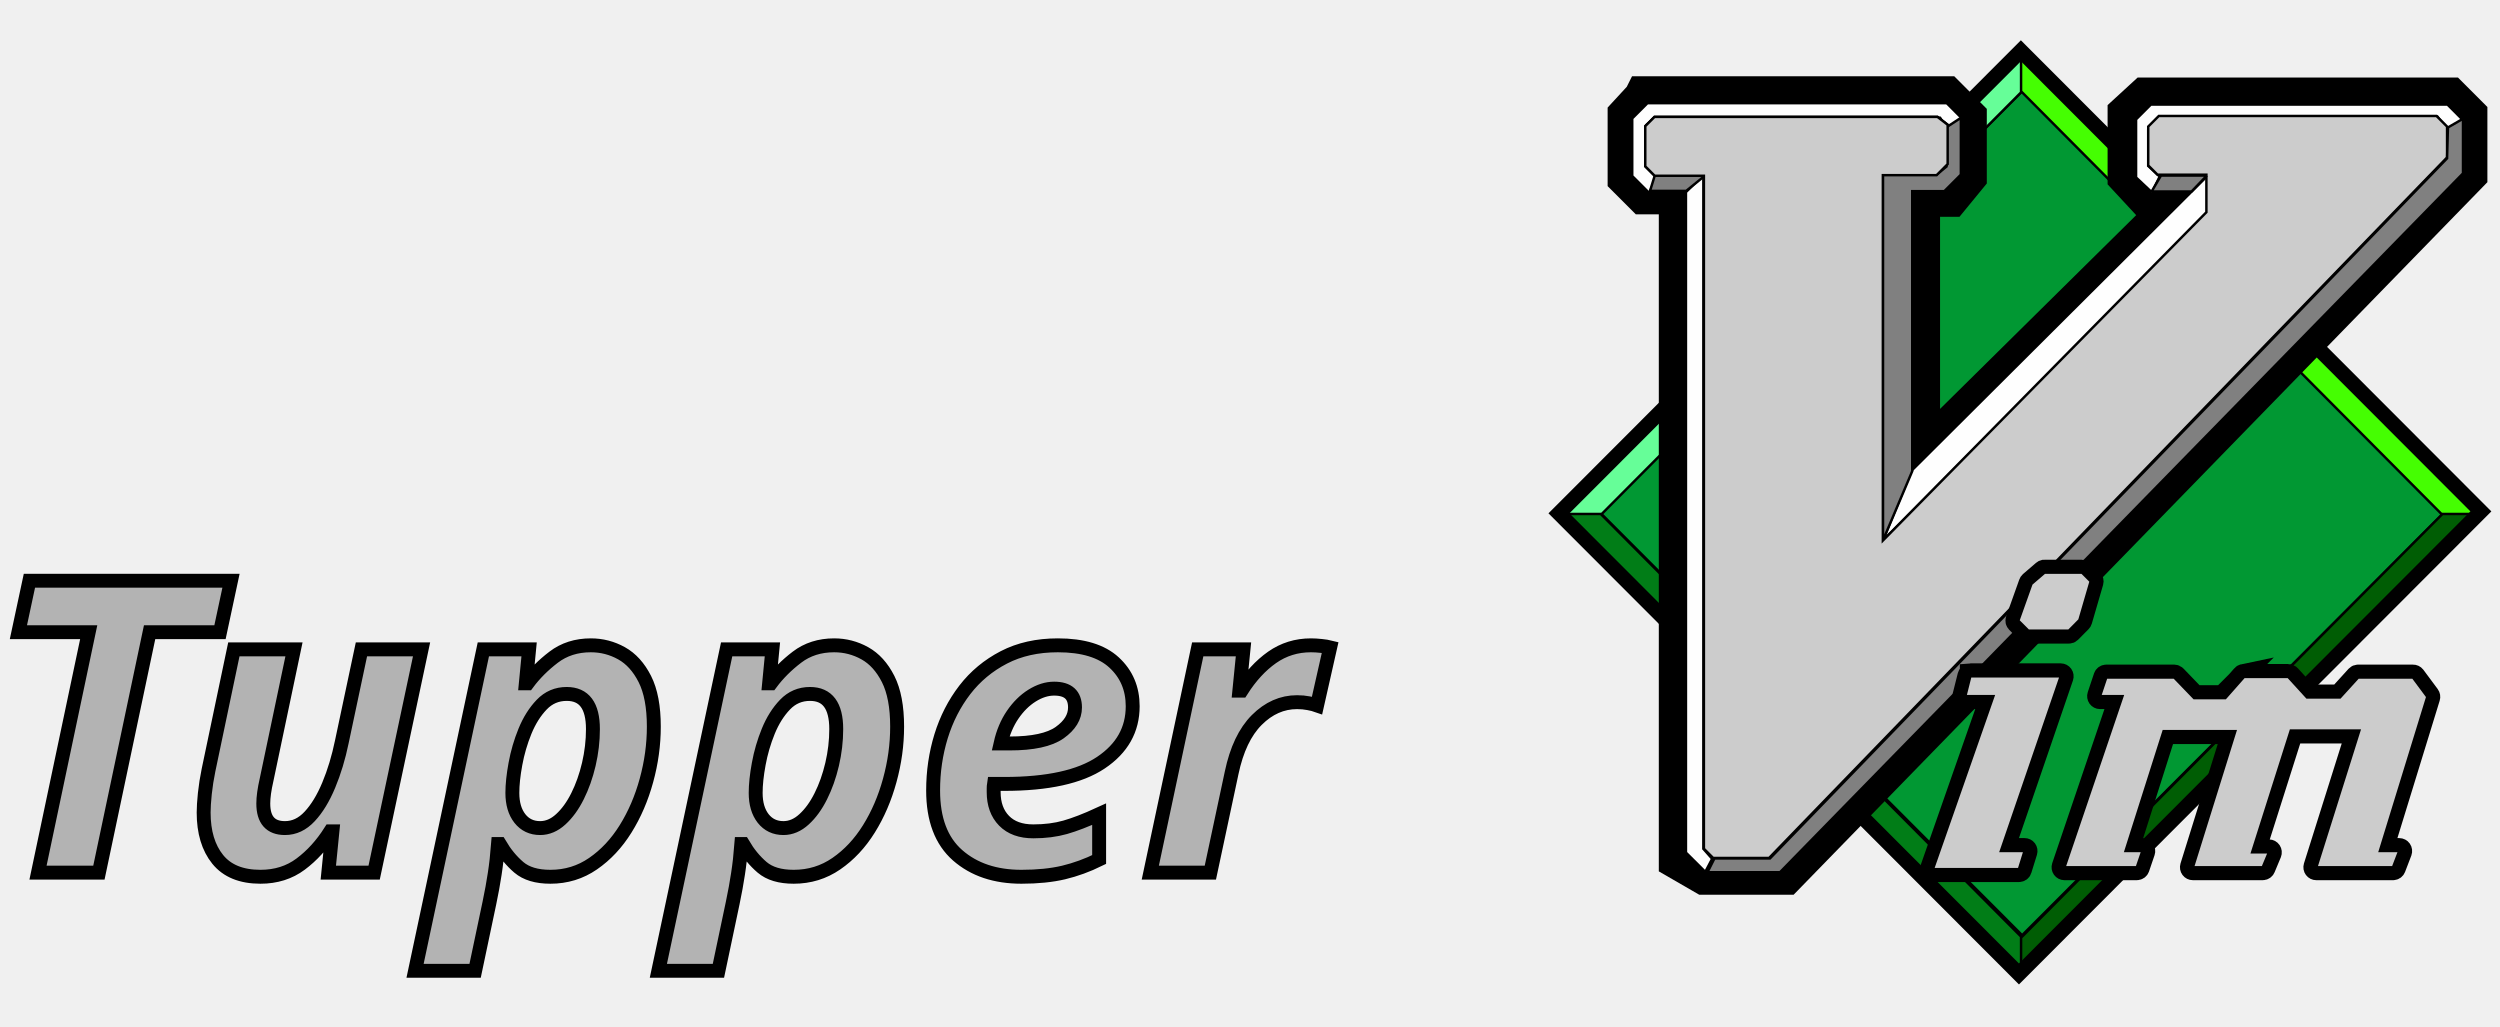
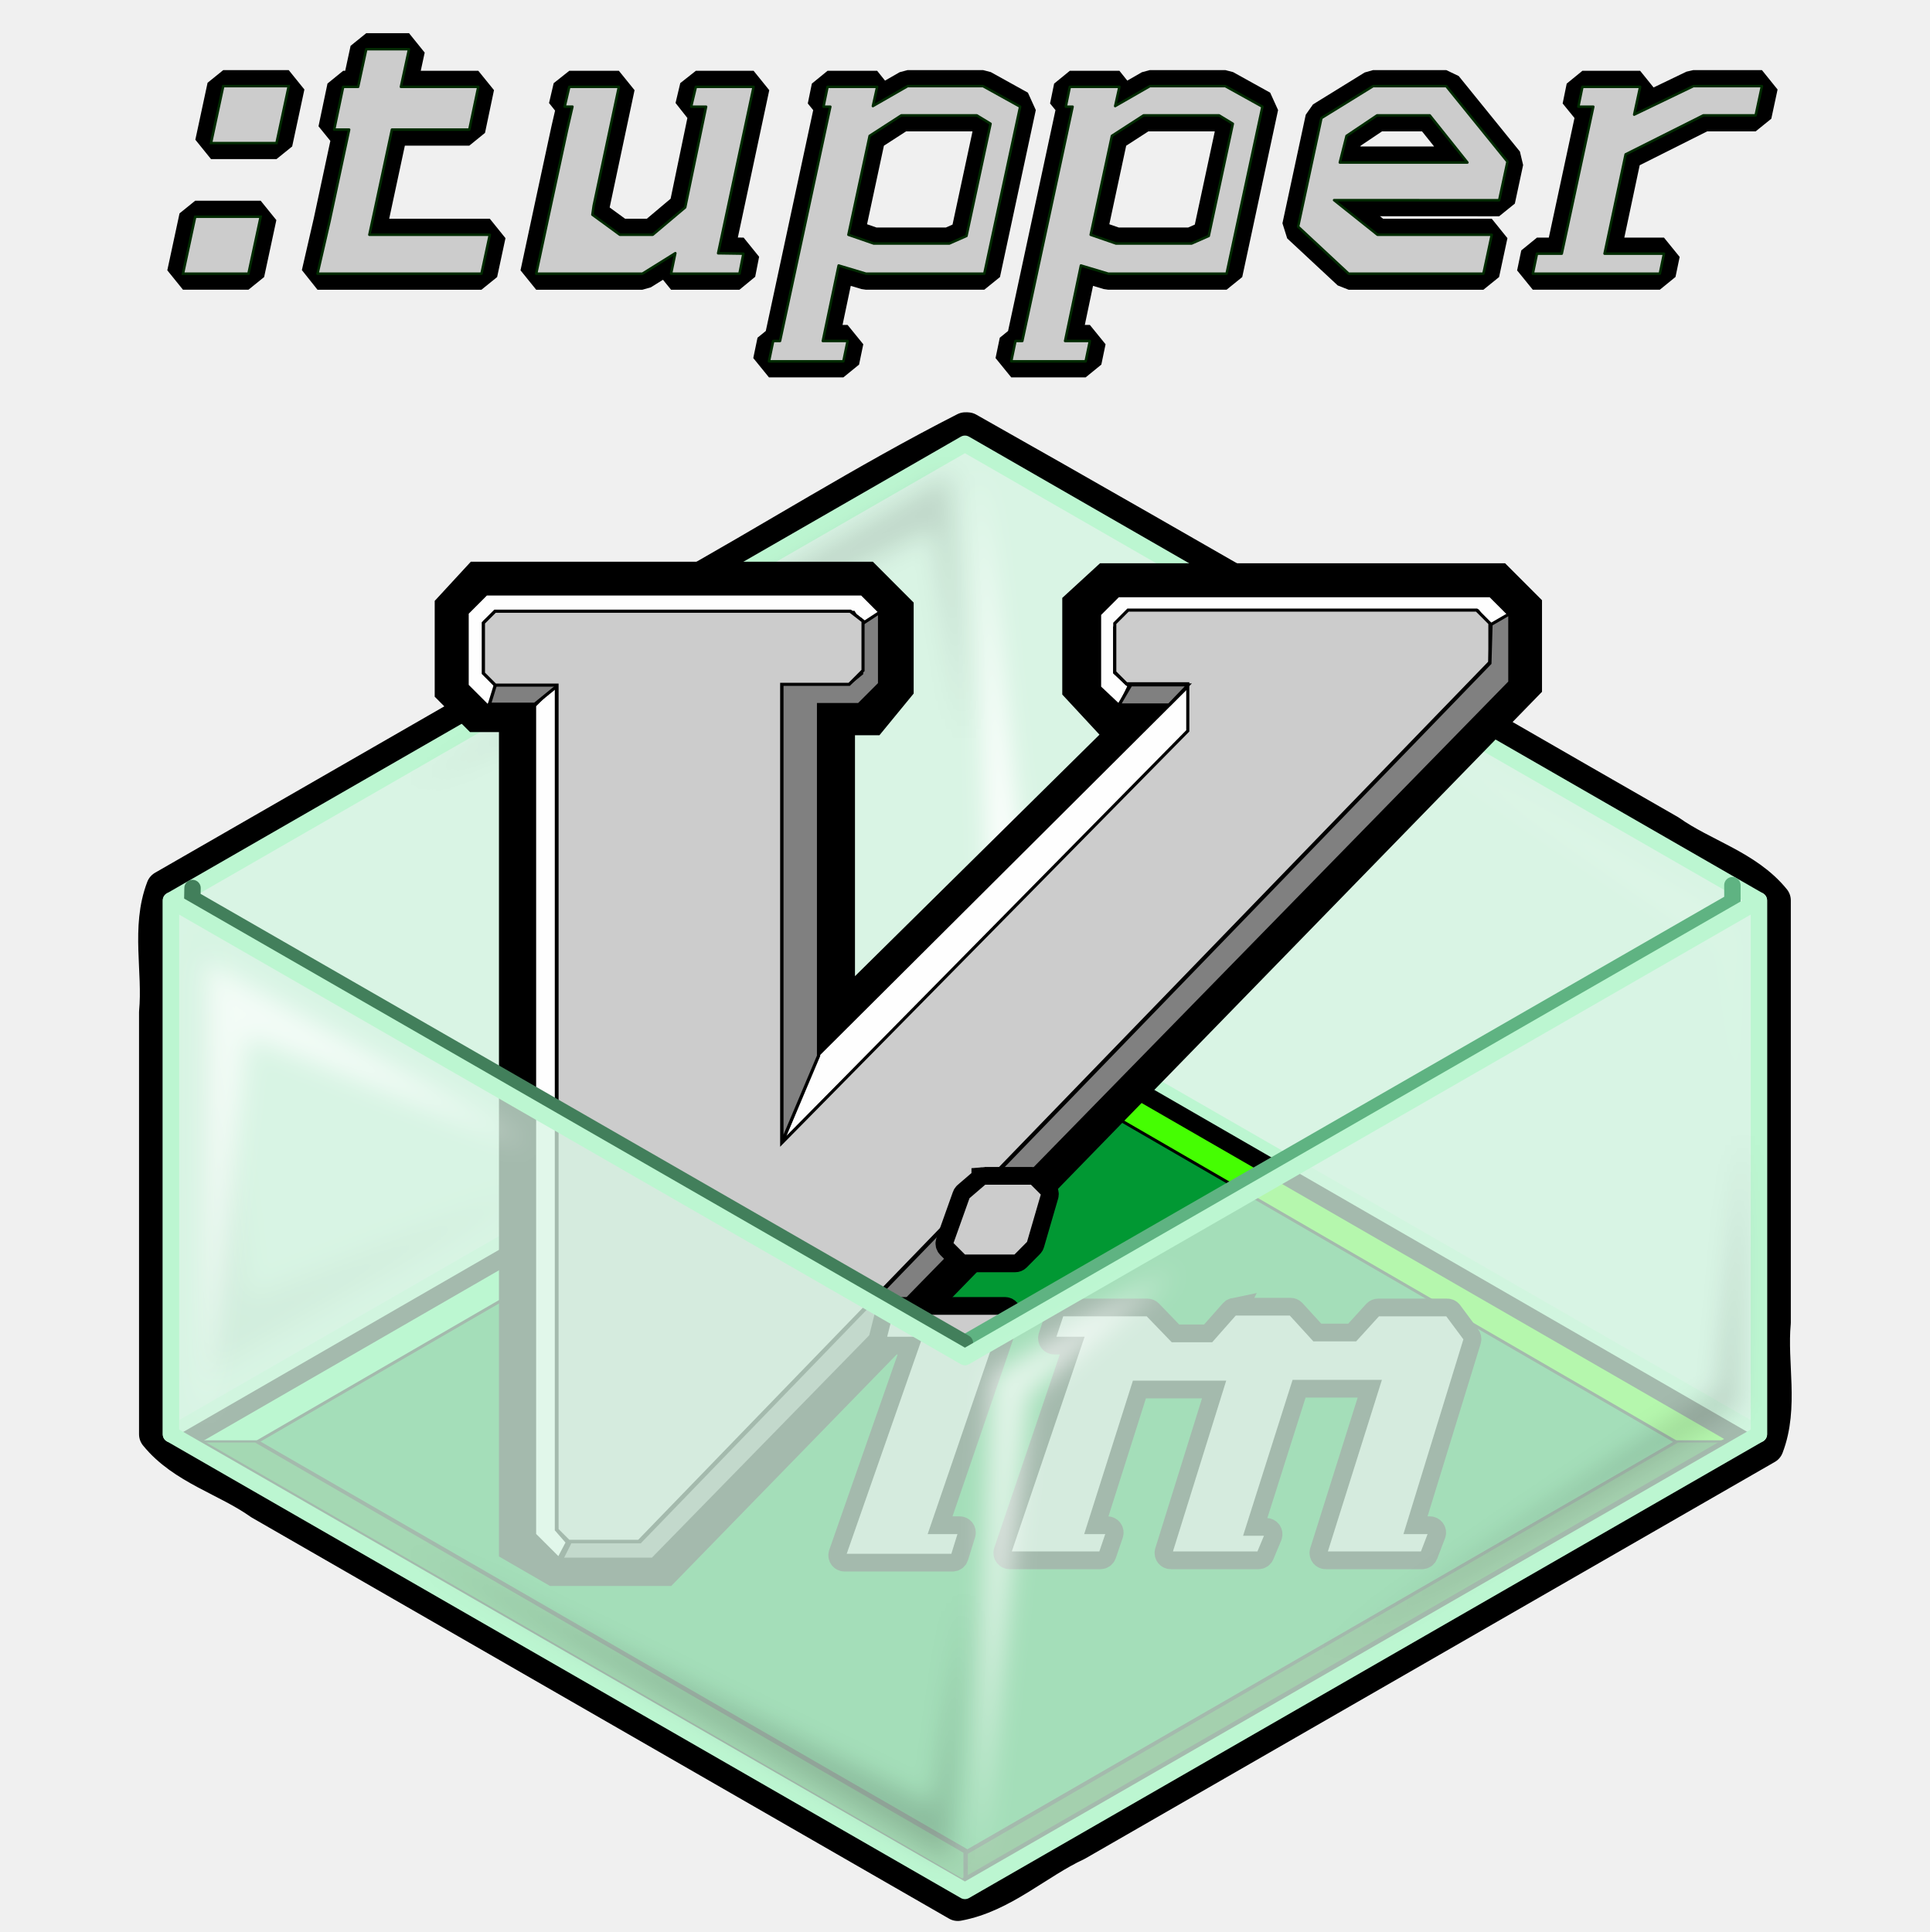
- <svg xmlns="http://www.w3.org/2000/svg" xmlns:xlink="http://www.w3.org/1999/xlink" width="560" height="230" id="svg3894" version="1.1">
-   <defs id="defs3896" />
-   <g id="layer1" transform="translate(0,-822.3622)">
-     <path id="path2836" d="m 453.35,842.41 -94.792,94.919 94.397,94.523 94.791,-94.919 -94.397,-94.523 z" style="fill:#019833;fill-opacity:1;stroke:#000000;stroke-width:0.553px;stroke-linecap:butt;stroke-linejoin:miter;stroke-opacity:1" />
-     <path id="path2838" d="m 452.955,842.805 0,-8.305 -103.086,103.224 8.689,0 94.397,-94.919 z" style="fill:#66fe98;fill-opacity:1;stroke:#000000;stroke-width:0.553px;stroke-linecap:butt;stroke-linejoin:miter;stroke-opacity:1" />
-     <path style="fill:#45fe02;fill-opacity:1;stroke:#000000;stroke-width:0.553px;stroke-linecap:butt;stroke-linejoin:miter;stroke-opacity:1" d="m 452.718,842.805 0,-8.305 103.086,103.224 -8.689,0 -94.397,-94.919 z" id="path2840" />
-     <path style="fill:#017d17;fill-opacity:1;stroke:#000000;stroke-width:0.553px;stroke-linecap:butt;stroke-linejoin:miter;stroke-opacity:1" d="m 452.955,1032.406 0,8.305 -103.086,-103.224 8.689,0 94.397,94.919 z" id="path2842" />
-     <path id="path3650" d="m 368.993,844.983 66.469,0 4.05,4.055 0,12.445 -3.212,3.915 -7.261,0 0,61.804 62.559,-61.804 -10.333,0 -3.631,-3.915 0,-13.144 3.351,-3.076 67.307,0 3.351,3.356 0,12.305 -152.209,156.329 -17.316,0 -5.012,-2.897 0,-149.516 -8.393,0 -3.072,-3.076 0,-13.144 3.351,-3.636 z" style="fill:none;stroke:#000000;stroke-width:11.066;stroke-linecap:butt;stroke-linejoin:miter;stroke-miterlimit:4;stroke-opacity:1;stroke-dasharray:none" />
-     <path id="path2844" d="m 452.718,1032.406 0,8.305 103.086,-103.224 -8.689,0 -94.397,94.919 z" style="fill:#005d04;fill-opacity:1;stroke:#000000;stroke-width:0.553px;stroke-linecap:butt;stroke-linejoin:miter;stroke-opacity:1" />
-     <path style="fill:none;stroke:#000000;stroke-width:3.32;stroke-linecap:butt;stroke-linejoin:miter;stroke-miterlimit:4;stroke-opacity:1;stroke-dasharray:none" d="M 452.677,833.734 349.203,937.347 452.246,1040.528 555.719,936.915 452.677,833.734 z" id="path2846" />
-     <path id="path3640" d="m 436.169,851.309 3.752,-1.977 -3.851,-3.856 -67.045,0 -3.407,3.411 0,12.903 3.777,3.782 1.802,-3.782 -2.37,-2.373 0,-9.096 1.777,-1.582 63.984,0 1.58,2.571 z" style="fill:#fefefe;fill-opacity:1;stroke:#000000;stroke-width:0.553px;stroke-linecap:butt;stroke-linejoin:miter;stroke-opacity:1" />
-     <path transform="matrix(0.5529505,0,0,0.5536936,25.20818,643.7499)" d="m 828.938,369.5 -4.281,4.281 0,15.719 3.75,3.75 19.812,0 0,15.188 -131.062,132.844 0,-147.844 21.781,0 4.469,-4.469 0,-15.906 -4.125,-3.188 -114.625,0 -3.75,3.75 0,16.25 3.812,3.812 19.938,0 0,272.25 3.75,3.75 22.656,0 274.656,-283.406 0,-12.5 -4.281,-4.281 -112.5,0 z" id="path3632" style="fill:none;stroke:#000000;stroke-width:1px;stroke-linecap:butt;stroke-linejoin:miter;stroke-opacity:1" xlink:href="#path3630" />
-     <path id="path3646" d="m 381.561,861.483 0,151.015 1.955,2.237 -1.533,2.926 -4.332,-4.324 0,-147.939 z" style="fill:#fefefe;fill-opacity:1;stroke:#000000;stroke-width:0.553px;stroke-linecap:butt;stroke-linejoin:miter;stroke-opacity:1" />
-     <path id="path3644" d="m 370.729,861.483 -1.117,3.636 8.099,0 4.469,-3.636 -11.451,0 z" style="fill:#808080;fill-opacity:1;stroke:#000000;stroke-width:0.553px;stroke-linecap:butt;stroke-linejoin:miter;stroke-opacity:1" />
-     <path id="path3638" d="m 481.985,865.566 1.777,-3.658 -2.567,-2.373 0,-8.108 2.962,-2.966 61.812,0 2.37,3.164 3.357,-2.373 -3.456,-3.461 -66.453,0 -3.308,3.312 0,13.002 3.431,3.238 m -53.703,62.431 -6.455,15.684 72.871,-73.167 0,-8.701 -66.416,66.184 z" style="fill:#fefefe;fill-opacity:1;stroke:#000000;stroke-width:0.553px;stroke-linecap:butt;stroke-linejoin:miter;stroke-opacity:1" />
-     <path id="path3642" d="m 436.021,850.856 3.212,-2.097 0,12.724 -3.7,3.705 -7.192,0 0,62.713 -6.563,15.521 0,-81.94 12.009,0 2.234,-1.818 0,-8.809 z" style="fill:#808080;fill-opacity:1;stroke:#000000;stroke-width:0.553px;stroke-linecap:butt;stroke-linejoin:miter;stroke-opacity:1" />
-     <path transform="matrix(0.5529505,0,0,0.5536936,25.20818,643.7499)" d="m 828.938,369.5 -4.281,4.281 0,15.719 3.75,3.75 19.812,0 0,15.188 -131.062,132.844 0,-147.844 21.781,0 4.469,-4.469 0,-15.906 -4.125,-3.188 -114.625,0 -3.75,3.75 0,16.25 3.812,3.812 19.938,0 0,272.25 3.75,3.75 22.656,0 274.656,-283.406 0,-12.5 -4.281,-4.281 -112.5,0 z" id="path3622" style="fill:#cccccc;fill-opacity:1;stroke:#000000;stroke-width:1px;stroke-linecap:butt;stroke-linejoin:miter;stroke-opacity:1" xlink:href="#path3620" />
-     <path id="path3636" d="m 548.339,850.913 3.373,-1.95 0,12.233 -152.988,156.54 -16.242,0 1.552,-3.088 12.441,0 151.666,-156.814 z" style="fill:#808080;fill-opacity:1;stroke:#000000;stroke-width:0.553px;stroke-linecap:butt;stroke-linejoin:miter;stroke-opacity:1" />
-     <path id="path3652" d="m 494.321,861.693 -3.421,3.566 -8.937,0 2.095,-3.566 c 0.07,0 10.264,0 10.264,0 z" style="fill:#808080;fill-opacity:1;stroke:#000000;stroke-width:0.553px;stroke-linecap:butt;stroke-linejoin:miter;stroke-opacity:1" />
-     <g transform="matrix(0.5529505,0,0,0.5536936,236.7809,639.8817)" id="g3673">
-       <path style="fill:#cccccc;fill-opacity:1;stroke:#000000;stroke-width:8;stroke-linecap:butt;stroke-linejoin:miter;stroke-miterlimit:10;stroke-opacity:1;stroke-dasharray:none" id="path3671" d="m 399.781,560 a 1.233,1.233 0 0 0 -0.562,0.281 l -5.312,4.562 A 1.233,1.233 0 0 0 393.562,565.375 L 388.25,580.25 a 1.233,1.233 0 0 0 0.281,1.281 l 4.062,4.062 a 1.233,1.233 0 0 0 0.875,0.344 l 16.406,0 a 1.233,1.233 0 0 0 0.875,-0.344 l 4.281,-4.312 a 1.233,1.233 0 0 0 0.312,-0.531 l 4.562,-15.656 a 1.233,1.233 0 0 0 -0.312,-1.219 l -3.531,-3.531 A 1.233,1.233 0 0 0 415.188,560 l -15.156,0 a 1.233,1.233 0 0 0 -0.25,0 z m -30.062,41.938 a 1.233,1.233 0 0 0 -0.938,0.906 l -2.031,8.062 a 1.233,1.233 0 0 0 1.188,1.531 l 9.656,0 -23.938,68.344 a 1.233,1.233 0 0 0 1.156,1.625 l 34.844,0 a 1.233,1.233 0 0 0 1.188,-0.844 l 2.281,-7.344 a 1.233,1.233 0 0 0 -1.188,-1.594 l -7.875,0 23.688,-69.062 a 1.233,1.233 0 0 0 -1.156,-1.625 l -36.625,0 a 1.233,1.233 0 0 0 -0.25,0 z m 110.875,0.25 a 1.233,1.233 0 0 0 -0.688,0.406 l -7.25,8.188 -11.531,0 -7.688,-7.969 a 1.233,1.233 0 0 0 -0.875,-0.375 l -27.531,0 A 1.233,1.233 0 0 0 423.875,603.25 l -2.531,7.562 a 1.233,1.233 0 0 0 1.156,1.625 l 7.375,0 -22.938,67.594 a 1.233,1.233 0 0 0 1.156,1.625 l 29.312,0 a 1.233,1.233 0 0 0 1.156,-0.812 l 2.25,-6.594 a 1.233,1.233 0 0 0 -1.156,-1.625 l -5.125,0 14.625,-46.031 26.469,0 -16.688,53.469 a 1.233,1.233 0 0 0 1.188,1.594 l 28.281,0 a 1.233,1.233 0 0 0 1.125,-0.75 l 2.531,-6.062 a 1.233,1.233 0 0 0 -1.125,-1.688 l -5.125,0 14.875,-46.812 25.188,0 -16.938,53.719 a 1.233,1.233 0 0 0 1.188,1.594 l 31.062,0 a 1.233,1.233 0 0 0 1.156,-0.781 l 2.531,-6.594 a 1.233,1.233 0 0 0 -1.156,-1.656 l -6.156,0 18.719,-60.781 a 1.233,1.233 0 0 0 -0.188,-1.125 l -5.812,-7.812 a 1.233,1.233 0 0 0 -1,-0.469 l -22.219,0 a 1.233,1.233 0 0 0 -0.906,0.375 l -7,7.688 -12.25,0 -7.25,-7.938 a 1.233,1.233 0 0 0 -0.906,-0.375 l -17.906,0 a 1.233,1.233 0 0 0 -0.25,0 z" />
-       <path d="m 400.031,561.219 -5.312,4.562 -5.312,14.875 4.062,4.062 16.406,0 4.281,-4.312 4.562,-15.656 -3.531,-3.531 -15.156,0 z m -30.062,41.938 -2.031,8.062 11.375,0 -24.5,69.969 34.844,0 2.281,-7.344 -9.594,0 24.25,-70.688 -36.625,0 z m 110.875,0.25 L 473.25,612 l -12.625,0 -8.062,-8.344 -27.531,0 -2.531,7.562 9.094,0 -23.5,69.219 29.312,0 2.25,-6.594 -6.812,0 15.406,-48.469 29.062,0 -17.188,55.062 28.281,0 2.531,-6.062 -6.812,0 15.656,-49.25 27.781,0 -17.438,55.312 31.062,0 2.531,-6.594 -7.844,0 19.219,-62.375 -5.812,-7.812 -22.219,0 -7.344,8.062 -13.375,0 -7.594,-8.312 -17.906,0 z" id="path3665" style="fill:#cccccc;fill-opacity:1;stroke:#000000;stroke-width:1;stroke-linecap:butt;stroke-linejoin:miter;stroke-miterlimit:10;stroke-opacity:1;stroke-dasharray:none" />
+ <svg xmlns="http://www.w3.org/2000/svg" xmlns:xlink="http://www.w3.org/1999/xlink" width="544.17" height="544.864" version="1.1" id="svg4202">
+   <defs id="defs4228">
+     <filter style="color-interpolation-filters:sRGB" id="filter4679" x="-0.09" width="1.179" y="-0.064" height="1.128">
+       <feGaussianBlur stdDeviation="3.447" id="feGaussianBlur4681" />
+     </filter>
+     <filter style="color-interpolation-filters:sRGB" id="filter4687" x="-0.149" width="1.299" y="-0.049" height="1.099">
+       <feGaussianBlur stdDeviation="3.447" id="feGaussianBlur4689" />
+     </filter>
+     <filter style="color-interpolation-filters:sRGB" id="filter4683" x="-0.053" width="1.106" y="-0.094" height="1.188">
+       <feGaussianBlur stdDeviation="3.447" id="feGaussianBlur4685" />
+     </filter>
+     <filter style="color-interpolation-filters:sRGB" id="filter4691" x="-0.07" width="1.14" y="-0.056" height="1.112">
+       <feGaussianBlur stdDeviation="3.447" id="feGaussianBlur4693" />
+     </filter>
+   </defs>
+   <g id="layer1" style="display:inline">
+     <g id="g4522" transform="translate(-3.391571,-2.174236)">
+       <path id="path4210" d="m 275.596,123.449 c -28.214,14.368 -54.985,31.392 -82.669,46.737 -47.777,27.487 -95.554,54.974 -143.331,82.462 -4.284,11.152 -0.902,23.405 -2,34.969 0,39.682 0,79.365 0,119.047 7.521,9.29 19.808,12.425 29.306,19.177 65.525,37.695 131.05,75.39 196.574,113.085 12.547,-2.311 22.162,-11.688 33.472,-16.958 64.803,-37.278 129.606,-74.556 194.408,-111.835 4.284,-11.152 0.902,-23.405 2,-34.969 0,-39.682 0,-79.365 0,-119.047 -7.523,-9.289 -19.808,-12.428 -29.311,-19.177 -65.961,-37.782 -131.633,-76.099 -197.818,-113.472 -0.21,-0.023 -0.422,-0.036 -0.633,-0.019 z m 84.881,207.941 c -28.333,16.298 -56.667,32.595 -85,48.893 -28.333,-16.298 -56.667,-32.595 -85,-48.893 28.333,-16.298 56.667,-32.595 85,-48.893 28.333,16.298 56.667,32.595 85,48.893 z" style="opacity:1;fill:#d7f4e3;fill-opacity:0.76;stroke:#000000;stroke-width:10;stroke-linecap:round;stroke-linejoin:round;stroke-miterlimit:4;stroke-dasharray:none;stroke-dashoffset:0;stroke-opacity:1" />
+       <g id="g4484">
+         <g id="use4702" transform="matrix(1,0,0,-1,4.9272131e-8,662.7812)">
+           <path style="opacity:1;fill:#d7f4e3;fill-opacity:0.76;stroke:#bcf6d1;stroke-width:4.62;stroke-linecap:round;stroke-linejoin:round;stroke-miterlimit:4;stroke-dasharray:none;stroke-dashoffset:0;stroke-opacity:1" d="m 499.357,406.664 0,-150.547 L 275.477,384.908 51.596,256.117 l 0,150.547 223.881,128.793 z" id="path4706" />
+           <path style="fill:#000000;fill-opacity:0.117;fill-rule:evenodd;stroke:none;stroke-width:1px;stroke-linecap:butt;stroke-linejoin:miter;stroke-opacity:1;filter:url(#filter4679)" d="M 60.882,402.192 61.497,273.049 153.127,325.321 73.181,294.572 Z" id="path4708" />
+           <path style="fill:#ffffff;fill-opacity:1;fill-rule:evenodd;stroke:none;stroke-width:1px;stroke-linecap:butt;stroke-linejoin:miter;stroke-opacity:1;filter:url(#filter4687)" d="m 282.885,389.892 51.657,-29.518 -41.203,35.668 -14.144,132.218 z" id="path4710" />
+           <path style="fill:#000000;fill-opacity:0.117;fill-rule:evenodd;stroke:none;stroke-width:1px;stroke-linecap:butt;stroke-linejoin:miter;stroke-opacity:1;filter:url(#filter4683)" d="m 119.919,439.09 151.282,87.94 4.305,-75.641 -8.61,60.267 z" id="path4712" />
+           <path style="fill:#ffffff;fill-opacity:0.148;fill-rule:evenodd;stroke:none;stroke-width:1px;stroke-linecap:butt;stroke-linejoin:miter;stroke-opacity:1;filter:url(#filter4691)" d="m 495.049,321.631 -1.845,76.871 -116.229,70.721 111.309,-75.026 z" id="path4714" />
+         </g>
+         <g id="g4275" transform="matrix(1.303457,0,0,0.6830311,-65.74375,421.6273)">
+           <path style="fill:#019833;fill-opacity:1;stroke:#000000;stroke-width:0.946px;stroke-linecap:butt;stroke-linejoin:miter;stroke-opacity:1" d="M 262.963,-189.331 108.44,-19.235 262.319,150.152 416.842,-19.944 262.963,-189.331 Z" id="path2836" />
+           <path style="fill:#66fe98;fill-opacity:1;stroke:#000000;stroke-width:0.946px;stroke-linecap:butt;stroke-linejoin:miter;stroke-opacity:1" d="m 262.319,-188.623 0,-14.883 -168.044,184.979 14.165,0 153.879,-170.096 z" id="path2838" />
+           <path id="path2840" d="m 261.933,-188.623 0,-14.883 168.044,184.979 -14.165,0 L 261.933,-188.623 Z" style="fill:#45fe02;fill-opacity:1;stroke:#000000;stroke-width:0.946px;stroke-linecap:butt;stroke-linejoin:miter;stroke-opacity:1" />
+           <path id="path2842" d="m 262.319,151.144 0,14.883 -168.044,-184.979 14.165,0 153.879,170.096 z" style="fill:#017d17;fill-opacity:1;stroke:#000000;stroke-width:0.946px;stroke-linecap:butt;stroke-linejoin:miter;stroke-opacity:1" />
+           <path style="fill:#005d04;fill-opacity:1;stroke:#000000;stroke-width:0.946px;stroke-linecap:butt;stroke-linejoin:miter;stroke-opacity:1" d="m 261.933,151.144 0,14.883 168.044,-184.979 -14.165,0 -153.879,170.096 z" id="path2844" />
+           <path id="path2846" d="M 261.866,-204.878 93.19,-19.203 261.163,165.698 429.839,-19.977 261.866,-204.878 Z" style="fill:none;stroke:#000000;stroke-width:5.674;stroke-linecap:butt;stroke-linejoin:miter;stroke-miterlimit:4;stroke-dasharray:none;stroke-opacity:1" />
+         </g>
+         <g id="g4346" transform="matrix(0.924031,0,0,0.924031,20.90127,40.06216)">
+           <g transform="matrix(1.048975,0,0,0.9542211,0.3391794,-27.82097)" id="g4285">
+             <path id="path3650" d="m 122.994,175.306 108.354,0 6.601,7.267 0,22.301 -5.236,7.016 -11.837,0 0,110.754 101.98,-110.754 -16.845,0 -5.918,-7.016 0,-23.554 5.463,-5.513 109.72,0 5.463,6.014 0,22.051 -248.121,280.143 -28.227,0 -8.17,-5.193 0,-267.934 -13.683,0 -5.008,-5.513 0,-23.554 5.463,-6.515 z" style="fill:none;stroke:#000000;stroke-width:18.914;stroke-linecap:butt;stroke-linejoin:miter;stroke-miterlimit:4;stroke-dasharray:none;stroke-opacity:1" />
+             <path id="path3640" d="m 232.5,186.642 6.117,-3.544 -6.278,-6.91 -109.293,0 -5.553,6.113 0,23.122 6.157,6.777 2.938,-6.777 -3.863,-4.252 0,-16.301 2.897,-2.835 104.303,0 2.575,4.607 z" style="fill:#fefefe;fill-opacity:1;stroke:#000000;stroke-width:0.946px;stroke-linecap:butt;stroke-linejoin:miter;stroke-opacity:1" />
+             <path transform="matrix(0.901386,0,0,0.9922254,-437.4229,-185.3062)" d="m 828.938,369.5 -4.281,4.281 0,15.719 3.75,3.75 19.812,0 0,15.188 -131.062,132.844 0,-147.844 21.781,0 4.469,-4.469 0,-15.906 -4.125,-3.188 -114.625,0 -3.75,3.75 0,16.25 3.812,3.812 19.938,0 0,272.25 3.75,3.75 22.656,0 274.656,-283.406 0,-12.5 -4.281,-4.281 -112.5,0 z" id="path3632" style="fill:none;stroke:#000000;stroke-width:1px;stroke-linecap:butt;stroke-linejoin:miter;stroke-opacity:1" />
+             <path id="path3646" d="m 143.482,204.874 0,270.621 3.187,4.009 -2.499,5.243 -7.061,-7.749 0,-265.108 z" style="fill:#fefefe;fill-opacity:1;stroke:#000000;stroke-width:0.946px;stroke-linecap:butt;stroke-linejoin:miter;stroke-opacity:1" />
+             <path id="path3644" d="m 125.825,204.874 -1.821,6.515 13.203,0 7.284,-6.515 -18.666,0 z" style="fill:#808080;fill-opacity:1;stroke:#000000;stroke-width:0.946px;stroke-linecap:butt;stroke-linejoin:miter;stroke-opacity:1" />
+             <path id="path3638" d="m 307.186,212.191 2.897,-6.556 -4.185,-4.252 0,-14.529 4.829,-5.316 100.762,0 3.863,5.67 5.473,-4.252 -5.634,-6.201 -108.327,0 -5.392,5.936 0,23.3 5.593,5.803 m -87.543,111.878 -10.523,28.106 118.79,-131.115 0,-15.592 -108.267,118.602 z" style="fill:#fefefe;fill-opacity:1;stroke:#000000;stroke-width:0.946px;stroke-linecap:butt;stroke-linejoin:miter;stroke-opacity:1" />
+             <path id="path3642" d="m 232.259,185.831 5.236,-3.759 0,22.802 -6.032,6.64 -11.723,0 0,112.383 -10.699,27.814 0,-146.837 19.577,0 3.642,-3.257 0,-15.786 z" style="fill:#808080;fill-opacity:1;stroke:#000000;stroke-width:0.946px;stroke-linecap:butt;stroke-linejoin:miter;stroke-opacity:1" />
+             <path transform="matrix(0.901386,0,0,0.9922254,-437.4229,-185.3062)" d="m 828.938,369.5 -4.281,4.281 0,15.719 3.75,3.75 19.812,0 0,15.188 -131.062,132.844 0,-147.844 21.781,0 4.469,-4.469 0,-15.906 -4.125,-3.188 -114.625,0 -3.75,3.75 0,16.25 3.812,3.812 19.938,0 0,272.25 3.75,3.75 22.656,0 274.656,-283.406 0,-12.5 -4.281,-4.281 -112.5,0 z" id="path3622" style="fill:#cccccc;fill-opacity:1;stroke:#000000;stroke-width:1px;stroke-linecap:butt;stroke-linejoin:miter;stroke-opacity:1" />
+             <path id="path3636" d="m 415.353,185.933 5.498,-3.494 0,21.922 -249.391,280.521 -26.477,0 2.53,-5.533 20.281,0 247.237,-281.012 z" style="fill:#808080;fill-opacity:1;stroke:#000000;stroke-width:0.946px;stroke-linecap:butt;stroke-linejoin:miter;stroke-opacity:1" />
+             <path id="path3652" d="m 327.296,205.25 -5.577,6.39 -14.569,0 3.415,-6.39 c 0.114,0 16.731,0 16.731,0 z" style="fill:#808080;fill-opacity:1;stroke:#000000;stroke-width:0.946px;stroke-linecap:butt;stroke-linejoin:miter;stroke-opacity:1" />
+           </g>
+           <g id="g3673" transform="matrix(0.9455317,0,0,0.9468025,-96.72281,-235.8571)">
+             <path d="m 399.781,585.981 a 1.233,1.233 0 0 0 -0.562,0.281 l -5.312,4.562 a 1.233,1.233 0 0 0 -0.344,0.531 l -5.312,14.875 a 1.233,1.233 0 0 0 0.281,1.281 l 4.062,4.062 a 1.233,1.233 0 0 0 0.875,0.344 l 16.406,0 a 1.233,1.233 0 0 0 0.875,-0.344 l 4.281,-4.312 a 1.233,1.233 0 0 0 0.312,-0.531 l 4.562,-15.656 a 1.233,1.233 0 0 0 -0.312,-1.219 l -3.531,-3.531 a 1.233,1.233 0 0 0 -0.875,-0.344 l -15.156,0 a 1.233,1.233 0 0 0 -0.25,0 z m -30.062,41.938 a 1.233,1.233 0 0 0 -0.938,0.906 l -2.031,8.062 a 1.233,1.233 0 0 0 1.188,1.531 l 9.656,0 -23.938,68.344 a 1.233,1.233 0 0 0 1.156,1.625 l 34.844,0 a 1.233,1.233 0 0 0 1.188,-0.844 l 2.281,-7.344 a 1.233,1.233 0 0 0 -1.188,-1.594 l -7.875,0 23.688,-69.062 a 1.233,1.233 0 0 0 -1.156,-1.625 l -36.625,0 a 1.233,1.233 0 0 0 -0.25,0 z m 110.875,0.25 a 1.233,1.233 0 0 0 -0.688,0.406 l -7.25,8.188 -11.531,0 -7.688,-7.969 a 1.233,1.233 0 0 0 -0.875,-0.375 l -27.531,0 a 1.233,1.233 0 0 0 -1.156,0.812 l -2.531,7.562 a 1.233,1.233 0 0 0 1.156,1.625 l 7.375,0 -22.938,67.594 a 1.233,1.233 0 0 0 1.156,1.625 l 29.312,0 a 1.233,1.233 0 0 0 1.156,-0.812 l 2.25,-6.594 a 1.233,1.233 0 0 0 -1.156,-1.625 l -5.125,0 14.625,-46.031 26.469,0 -16.688,53.469 a 1.233,1.233 0 0 0 1.188,1.594 l 28.281,0 a 1.233,1.233 0 0 0 1.125,-0.75 l 2.531,-6.062 a 1.233,1.233 0 0 0 -1.125,-1.688 l -5.125,0 14.875,-46.812 25.188,0 -16.938,53.719 a 1.233,1.233 0 0 0 1.188,1.594 l 31.062,0 a 1.233,1.233 0 0 0 1.156,-0.781 l 2.531,-6.594 a 1.233,1.233 0 0 0 -1.156,-1.656 l -6.156,0 18.719,-60.781 a 1.233,1.233 0 0 0 -0.188,-1.125 l -5.812,-7.812 a 1.233,1.233 0 0 0 -1,-0.469 l -22.219,0 a 1.233,1.233 0 0 0 -0.906,0.375 l -7,7.688 -12.25,0 -7.25,-7.938 a 1.233,1.233 0 0 0 -0.906,-0.375 l -17.906,0 a 1.233,1.233 0 0 0 -0.25,0 z" id="path3671" style="fill:#cccccc;fill-opacity:1;stroke:#000000;stroke-width:8;stroke-linecap:butt;stroke-linejoin:miter;stroke-miterlimit:10;stroke-dasharray:none;stroke-opacity:1" />
+             <path style="fill:#cccccc;fill-opacity:1;stroke:#000000;stroke-width:1;stroke-linecap:butt;stroke-linejoin:miter;stroke-miterlimit:10;stroke-dasharray:none;stroke-opacity:1" id="path3665" d="m 400.031,587.2 -5.312,4.562 -5.312,14.875 4.062,4.062 16.406,0 4.281,-4.312 4.562,-15.656 -3.531,-3.531 -15.156,0 z m -30.062,41.938 -2.031,8.062 11.375,0 -24.5,69.969 34.844,0 2.281,-7.344 -9.594,0 24.25,-70.688 -36.625,0 z m 110.875,0.25 -7.594,8.594 -12.625,0 -8.062,-8.344 -27.531,0 -2.531,7.562 9.094,0 -23.5,69.219 29.312,0 2.25,-6.594 -6.812,0 15.406,-48.469 29.062,0 -17.188,55.062 28.281,0 2.531,-6.062 -6.812,0 15.656,-49.25 27.781,0 -17.438,55.312 31.062,0 2.531,-6.594 -7.844,0 19.219,-62.375 -5.812,-7.812 -22.219,0 -7.344,8.062 -13.375,0 -7.594,-8.312 -17.906,0 z" />
+           </g>
+         </g>
+         <g transform="translate(4.9272131e-8,-3.9912701e-6)" id="g4695">
+           <path style="opacity:1;fill:none;fill-opacity:0.76;stroke:#5fb382;stroke-width:4.62;stroke-linecap:round;stroke-linejoin:round;stroke-miterlimit:4;stroke-dasharray:none;stroke-dashoffset:0;stroke-opacity:1" d="m 491.881,251.816 0.009,4.596 -216.414,124.496" id="path4263" />
+           <path style="opacity:1;fill:none;fill-opacity:0.76;stroke:#427f5b;stroke-width:4.62;stroke-linecap:round;stroke-linejoin:round;stroke-miterlimit:4;stroke-dasharray:none;stroke-dashoffset:0;stroke-opacity:1" d="M 275.477,380.908 57.618,255.581 l 0.061,-2.963" id="path4259" />
+           <path id="rect4267" d="m 499.357,406.664 0,-150.547 L 275.477,384.908 51.596,256.117 l 0,150.547 223.881,128.793 z" style="opacity:1;fill:#d7f4e3;fill-opacity:0.76;stroke:#bcf6d1;stroke-width:4.62;stroke-linecap:round;stroke-linejoin:round;stroke-miterlimit:4;stroke-dasharray:none;stroke-dashoffset:0;stroke-opacity:1" />
+           <path id="path4655" d="M 60.882,402.192 61.497,273.049 153.127,325.321 73.181,294.572 Z" style="fill:#ffffff;fill-opacity:0.689;fill-rule:evenodd;stroke:none;stroke-width:1px;stroke-linecap:butt;stroke-linejoin:miter;stroke-opacity:1;filter:url(#filter4679)" />
+           <path id="path4657" d="m 282.885,389.892 51.657,-29.518 -41.203,35.668 -14.144,132.218 z" style="fill:#ffffff;fill-opacity:0.689;fill-rule:evenodd;stroke:none;stroke-width:1px;stroke-linecap:butt;stroke-linejoin:miter;stroke-opacity:1;filter:url(#filter4687)" />
+           <path id="path4659" d="m 119.919,439.09 151.282,87.94 4.305,-75.641 -8.61,60.267 z" style="fill:#000000;fill-opacity:0.148;fill-rule:evenodd;stroke:none;stroke-width:1px;stroke-linecap:butt;stroke-linejoin:miter;stroke-opacity:1;filter:url(#filter4683)" />
+           <path id="path4661" d="m 495.049,321.631 -1.845,76.871 -116.229,70.721 111.309,-75.026 z" style="fill:#000000;fill-opacity:0.148;fill-rule:evenodd;stroke:none;stroke-width:1px;stroke-linecap:butt;stroke-linejoin:miter;stroke-opacity:1;filter:url(#filter4691)" />
+         </g>
+       </g>
    </g>
-     <text xml:space="preserve" style="font-size:25.443px;font-style:normal;font-weight:normal;line-height:125%;letter-spacing:0px;word-spacing:0px;fill:#000000;fill-opacity:1;stroke:none;font-family:Sans" x="-3.395" y="1017.835" id="text3093">
-       <tspan id="tspan3095" x="-3.395" y="1017.835" style="font-size:91.597px;font-style:oblique;font-variant:normal;font-weight:bold;font-stretch:normal;text-align:start;line-height:125%;writing-mode:lr-tb;text-anchor:start;opacity:1;fill:#b3b3b3;stroke:#000000;stroke-width:3.117;stroke-miterlimit:4;stroke-opacity:1;stroke-dasharray:none;font-family:Verdana;-inkscape-font-specification:Verdana">Tupper</tspan>
-     </text>
+   </g>
+   <g id="layer2" style="display:inline">
+     <g id="g4594" transform="matrix(0.9041104,0,0,0.9041104,16.03051,-2.375176)" style="display:inline;fill:#cccccc;fill-opacity:1;stroke:#002b00">
+       <g style="fill:#cccccc;fill-opacity:1;stroke:#000000;stroke-width:10.569;stroke-linejoin:bevel;stroke-miterlimit:4;stroke-dasharray:none;stroke-opacity:1" id="g4505" transform="matrix(0.9455317,0,0,0.9468025,-96.72281,-235.8571)">
+         <path d="m 238.347,294.579 -25.532,0 -5.924,27.61 -1.52,7.044 3.636,0 10.595,0 11.797,0 8.19,0 5.517,0 -2.755,12.819 -13.238,0 -13.876,0 -15.999,0 -10.974,0 3.958,-17.186 6.489,-30.287 -4.937,0 2.962,-14.087 4.937,0 2.68,-12.397 14.106,0 -2.68,12.397 25.532,0 z" style="font-style:oblique;font-variant:normal;font-weight:bold;font-stretch:normal;font-size:medium;line-height:125%;font-family:'Tlwg Typewriter';-inkscape-font-specification:'Tlwg Typewriter Bold Oblique';text-align:justify;writing-mode:lr-tb;text-anchor:start;fill:#cccccc;fill-opacity:1;stroke:#000000;stroke-width:10.569;stroke-linecap:round;stroke-linejoin:bevel;stroke-miterlimit:4;stroke-dasharray:none;stroke-dashoffset:0;stroke-opacity:1" id="path4476" />
+         <path d="m 320.405,335.331 8.344,0.123 -1.297,6.598 -9.162,0 -13.401,0 1.411,-6.762 -10.862,6.762 -8.155,0 -15.986,0 -10.898,0 4.711,-21.976 5.501,-25.497 1.745,-7.564 -2.567,0.014 1.527,-6.537 16.363,0 -8.322,39.162 -0.423,2.958 9.065,6.621 10.825,0 10.72,-9.016 6.902,-33.181 -4.937,0 1.561,-6.544 19.043,0 z" style="font-style:oblique;font-variant:normal;font-weight:bold;font-stretch:normal;font-size:medium;line-height:125%;font-family:'Tlwg Typewriter';-inkscape-font-specification:'Tlwg Typewriter Bold Oblique';text-align:justify;writing-mode:lr-tb;text-anchor:start;fill:#cccccc;fill-opacity:1;stroke:#000000;stroke-width:10.569;stroke-linecap:round;stroke-linejoin:bevel;stroke-miterlimit:4;stroke-dasharray:none;stroke-dashoffset:0;stroke-opacity:1" id="path4478" />
+         <path d="m 356.507,280.492 16.363,0 -1.411,6.339 11.455,-6.57 24.88,0 12.238,6.774 -10.263,47.766 -1.559,7.25 -13.53,0 -12.912,0 -12.585,0 -9.014,-2.699 -5.229,24.875 8.181,0 -1.395,6.702 -24.544,0 1.395,-6.702 2.257,0 16.589,-77.193 -2.257,0 z m 53.767,12.159 -4.548,-2.762 -24.88,0 -10.455,6.749 -7.005,32.596 8.382,2.892 24.883,0 5.68,-2.502 z" style="font-style:oblique;font-variant:normal;font-weight:bold;font-stretch:normal;font-size:medium;line-height:125%;font-family:'Tlwg Typewriter';-inkscape-font-specification:'Tlwg Typewriter Bold Oblique';text-align:justify;writing-mode:lr-tb;text-anchor:start;fill:#cccccc;fill-opacity:1;stroke:#000000;stroke-width:10.569;stroke-linecap:round;stroke-linejoin:bevel;stroke-miterlimit:4;stroke-dasharray:none;stroke-dashoffset:0;stroke-opacity:1" id="path4480" />
+         <path d="m 511.72,326.556 1.278,-5.943 0.232,-1.078 6.182,-28.76 17.037,-10.514 24.136,0 20.188,24.883 -1.584,7.369 -1.147,5.337 -54.461,-0.027 14.332,11.41 21.375,0 16.309,0 -2.755,12.819 -9.679,0 -9.651,0 -25.132,0 z m 13.75,-21.13 42.102,0 -12.429,-15.538 -17.366,0 -10.081,6.759 z" style="font-style:oblique;font-variant:normal;font-weight:bold;font-stretch:normal;font-size:medium;line-height:125%;font-family:'Tlwg Typewriter';-inkscape-font-specification:'Tlwg Typewriter Bold Oblique';text-align:justify;writing-mode:lr-tb;text-anchor:start;fill:#cccccc;fill-opacity:1;stroke:#000000;stroke-width:10.569;stroke-linecap:round;stroke-linejoin:bevel;stroke-miterlimit:4;stroke-dasharray:none;stroke-dashoffset:0;stroke-opacity:1" id="path4482" />
+         <path d="m 662.634,289.888 -17.249,0 -25.636,12.851 -6.957,32.714 19.607,0 -1.372,6.598 -41.895,0 1.372,-6.598 8.181,0 10.405,-48.418 -4.937,0 1.341,-6.544 19.043,0 -1.975,9.157 19.528,-9.387 22.613,0 z" style="font-style:oblique;font-variant:normal;font-weight:bold;font-stretch:normal;font-size:medium;line-height:125%;font-family:'Tlwg Typewriter';-inkscape-font-specification:'Tlwg Typewriter Bold Oblique';text-align:justify;writing-mode:lr-tb;text-anchor:start;fill:#cccccc;fill-opacity:1;stroke:#000000;stroke-width:10.569;stroke-linecap:round;stroke-linejoin:bevel;stroke-miterlimit:4;stroke-dasharray:none;stroke-dashoffset:0;stroke-opacity:1" id="path4484" />
+         <path id="use4486" style="font-style:oblique;font-variant:normal;font-weight:bold;font-stretch:normal;font-size:medium;line-height:125%;font-family:'Tlwg Typewriter';-inkscape-font-specification:'Tlwg Typewriter Bold Oblique';text-align:justify;writing-mode:lr-tb;text-anchor:start;fill:#cccccc;fill-opacity:1;stroke:#000000;stroke-width:10.569;stroke-linecap:round;stroke-linejoin:bevel;stroke-miterlimit:4;stroke-dasharray:none;stroke-dashoffset:0;stroke-opacity:1" d="m 436.42,280.492 16.363,0 -1.411,6.339 11.455,-6.57 24.88,0 12.238,6.774 -10.263,47.766 -1.559,7.25 -13.53,0 -12.912,0 -12.585,0 -9.014,-2.699 -5.229,24.875 8.181,0 -1.395,6.702 -24.544,0 1.395,-6.702 2.257,0 16.589,-77.193 -2.257,0 z m 53.767,12.159 -4.548,-2.762 -24.88,0 -10.455,6.749 -7.005,32.596 8.382,2.892 24.883,0 5.68,-2.502 z" />
+         <g style="font-style:normal;font-variant:normal;font-weight:normal;font-stretch:normal;font-size:medium;line-height:125%;font-family:MathJax_Main;-inkscape-font-specification:MathJax_Main;text-align:justify;writing-mode:lr-tb;text-anchor:start;fill:#cccccc;fill-opacity:1;stroke:#000000;stroke-width:13.614;stroke-linecap:round;stroke-linejoin:bevel;stroke-miterlimit:4;stroke-dasharray:none;stroke-dashoffset:0;stroke-opacity:1" id="g4488" transform="matrix(0.776839,0,0,0.7757963,-27.07137,-650.466)">
+           <path id="path4490" d="m 237.182,1199.706 27.798,0 -5.19,24.183 -27.8,0 z" style="fill:#cccccc;fill-opacity:1;fill-rule:evenodd;stroke:#000000;stroke-width:13.614;stroke-linecap:butt;stroke-linejoin:bevel;stroke-miterlimit:4;stroke-dasharray:none;stroke-opacity:1" />
+           <path id="use4492" d="m 225.275,1255.171 27.798,0 -5.19,24.183 -27.8,0 z" style="fill:#cccccc;fill-opacity:1;fill-rule:evenodd;stroke:#000000;stroke-width:13.614;stroke-linecap:butt;stroke-linejoin:bevel;stroke-miterlimit:4;stroke-dasharray:none;stroke-opacity:1" />
+         </g>
+       </g>
+       <g id="text4382" style="font-style:normal;font-variant:normal;font-weight:normal;font-stretch:normal;font-size:181.581px;line-height:125%;font-family:MathJax_Main;-inkscape-font-specification:MathJax_Main;text-align:justify;writing-mode:lr-tb;text-anchor:start;opacity:1;fill:#cccccc;fill-opacity:1;stroke:#002b00;stroke-width:1.057;stroke-linecap:round;stroke-linejoin:round;stroke-miterlimit:4;stroke-dasharray:none;stroke-dashoffset:0;stroke-opacity:1" transform="matrix(0.7345259,0,0,0.7345259,-122.3196,-851.72)">
+         <path id="path4404" style="font-style:oblique;font-variant:normal;font-weight:bold;font-stretch:normal;font-family:'Tlwg Typewriter';-inkscape-font-specification:'Tlwg Typewriter Bold Oblique';fill:#cccccc;fill-opacity:1;stroke:#002b00;stroke-width:1.057;stroke-miterlimit:4;stroke-dasharray:none" d="m 341.665,1218.161 -32.866,0 -7.626,35.59 -1.956,9.079 4.68,0 13.638,0 15.186,0 10.542,0 7.101,0 -3.546,16.524 -17.041,0 -17.862,0 -20.595,0 -14.126,0 5.094,-22.153 8.353,-39.04 -6.355,0 3.813,-18.158 6.355,0 3.45,-15.979 18.158,0 -3.45,15.979 32.866,0 z" />
+         <path id="path4406" style="font-style:oblique;font-variant:normal;font-weight:bold;font-stretch:normal;font-family:'Tlwg Typewriter';-inkscape-font-specification:'Tlwg Typewriter Bold Oblique';fill:#cccccc;fill-opacity:1;stroke:#002b00;stroke-width:1.057;stroke-miterlimit:4;stroke-dasharray:none" d="m 447.296,1270.691 10.741,0.158 -1.669,8.505 -11.793,0 -17.25,0 1.816,-8.716 -13.982,8.716 -10.498,0 -20.578,0 -14.028,0 6.064,-28.327 7.082,-32.866 2.247,-9.749 -3.304,0.018 1.966,-8.427 21.063,0 -10.713,50.48 -0.545,3.813 11.669,8.534 13.934,0 13.8,-11.621 8.885,-42.771 -6.355,0 2.01,-8.435 24.513,0 z" />
+         <path id="path4408" style="font-style:oblique;font-variant:normal;font-weight:bold;font-stretch:normal;font-family:'Tlwg Typewriter';-inkscape-font-specification:'Tlwg Typewriter Bold Oblique';fill:#cccccc;fill-opacity:1;stroke:#002b00;stroke-width:1.057;stroke-miterlimit:4;stroke-dasharray:none" d="m 493.768,1200.003 21.063,0 -1.816,8.171 14.746,-8.468 32.027,0 15.753,8.732 -13.212,61.57 -2.006,9.345 -17.416,0 -16.621,0 -16.201,0 -11.604,-3.479 -6.731,32.063 10.532,0 -1.796,8.639 -31.595,0 1.796,-8.639 2.905,0 21.354,-99.501 -2.905,0 z m 69.213,15.672 -5.855,-3.561 -32.028,0 -13.458,8.699 -9.017,42.016 10.79,3.728 32.031,0 7.311,-3.225 z" />
+         <path id="path4412" style="font-style:oblique;font-variant:normal;font-weight:bold;font-stretch:normal;font-family:'Tlwg Typewriter';-inkscape-font-specification:'Tlwg Typewriter Bold Oblique';fill:#cccccc;fill-opacity:1;stroke:#002b00;stroke-width:1.057;stroke-miterlimit:4;stroke-dasharray:none" d="m 693.569,1259.38 9.901,-46.121 21.931,-13.552 31.07,0 25.987,32.074 -2.038,9.498 -1.476,6.879 -70.106,-0.035 18.448,14.708 27.515,0 20.994,0 -3.546,16.524 -12.46,0 -12.423,0 -32.351,0 z m 17.7,-27.237 54.197,0 -15.999,-20.028 -22.354,0 -12.978,8.713 z" />
+         <path id="path4414" style="font-style:oblique;font-variant:normal;font-weight:bold;font-stretch:normal;font-family:'Tlwg Typewriter';-inkscape-font-specification:'Tlwg Typewriter Bold Oblique';fill:#cccccc;fill-opacity:1;stroke:#002b00;stroke-width:1.057;stroke-miterlimit:4;stroke-dasharray:none" d="m 887.836,1212.115 -22.204,0 -33,16.565 -8.956,42.169 25.24,0 -1.766,8.505 -53.929,0 1.766,-8.505 10.532,0 13.394,-62.411 -6.355,0 1.727,-8.435 24.513,0 -2.542,11.803 25.137,-12.1 29.108,0 z" />
+         <use style="fill:#cccccc;fill-opacity:1;stroke:#002b00" height="100%" width="100%" transform="translate(102.87,0)" id="use4440" xlink:href="#path4408" y="0" x="0" />
+         <g style="fill:#cccccc;fill-opacity:1;stroke:#002b00" id="g4450">
+           <path style="fill:#cccccc;fill-opacity:1;fill-rule:evenodd;stroke:#002b00;stroke-width:1.057px;stroke-linecap:butt;stroke-linejoin:miter;stroke-opacity:1" d="m 237.182,1199.706 27.798,0 -5.19,24.183 -27.8,0 z" id="path4446" />
+           <use style="fill:#cccccc;fill-opacity:1;stroke:#002b00" x="0" y="0" xlink:href="#path4446" id="use4448" transform="translate(-11.90698,55.4653)" width="100%" height="100%" />
+         </g>
+       </g>
+     </g>
+   </g>
+   <g id="layer3" style="display:none">
+     <rect style="color:#000000;display:inline;overflow:visible;visibility:visible;opacity:1;fill:none;fill-opacity:1;fill-rule:nonzero;stroke:#ff0000;stroke-width:1;stroke-linecap:round;stroke-linejoin:bevel;stroke-miterlimit:4;stroke-dasharray:none;stroke-dashoffset:0;stroke-opacity:1;marker:none;enable-background:accumulate" id="rect4482" width="473.186" height="488.313" x="35.492" y="97.152" />
  </g>
</svg>
